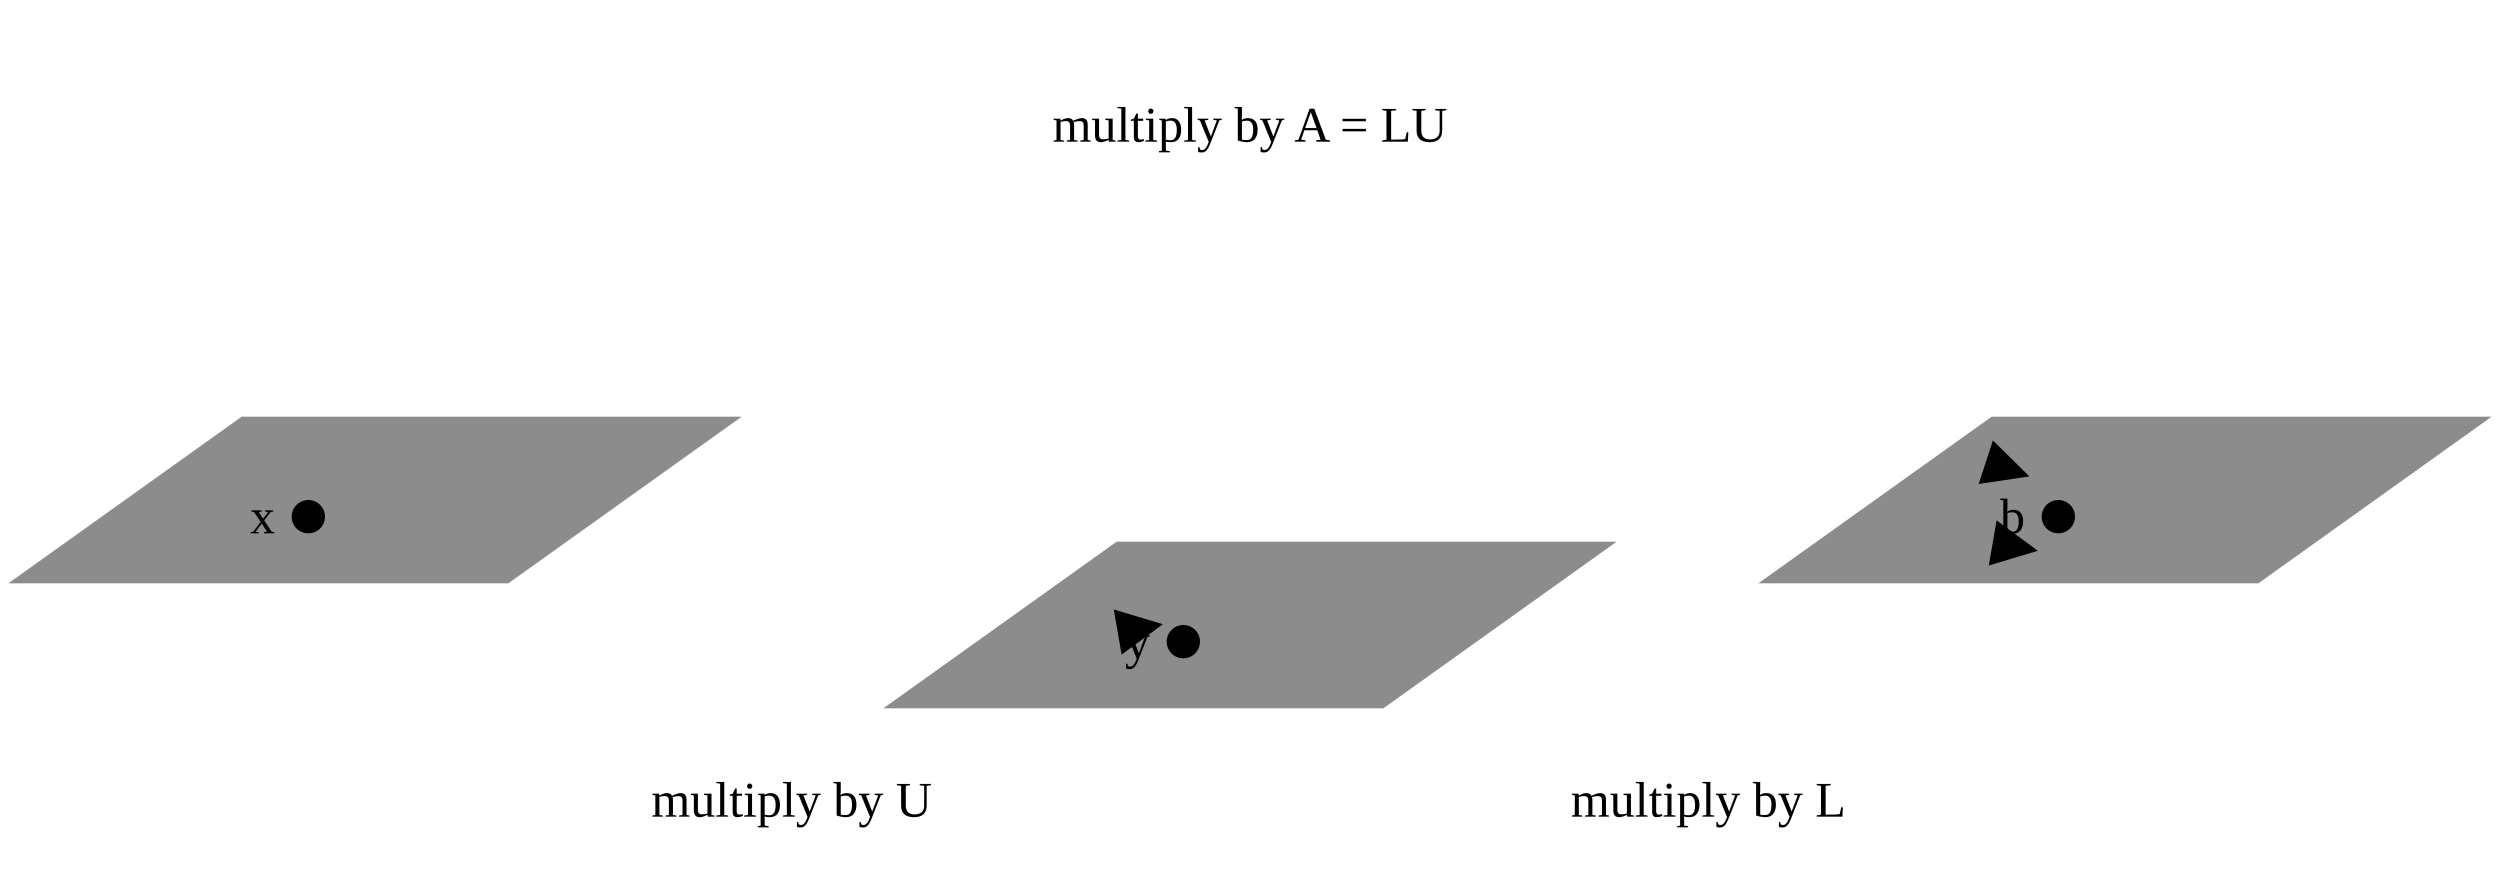
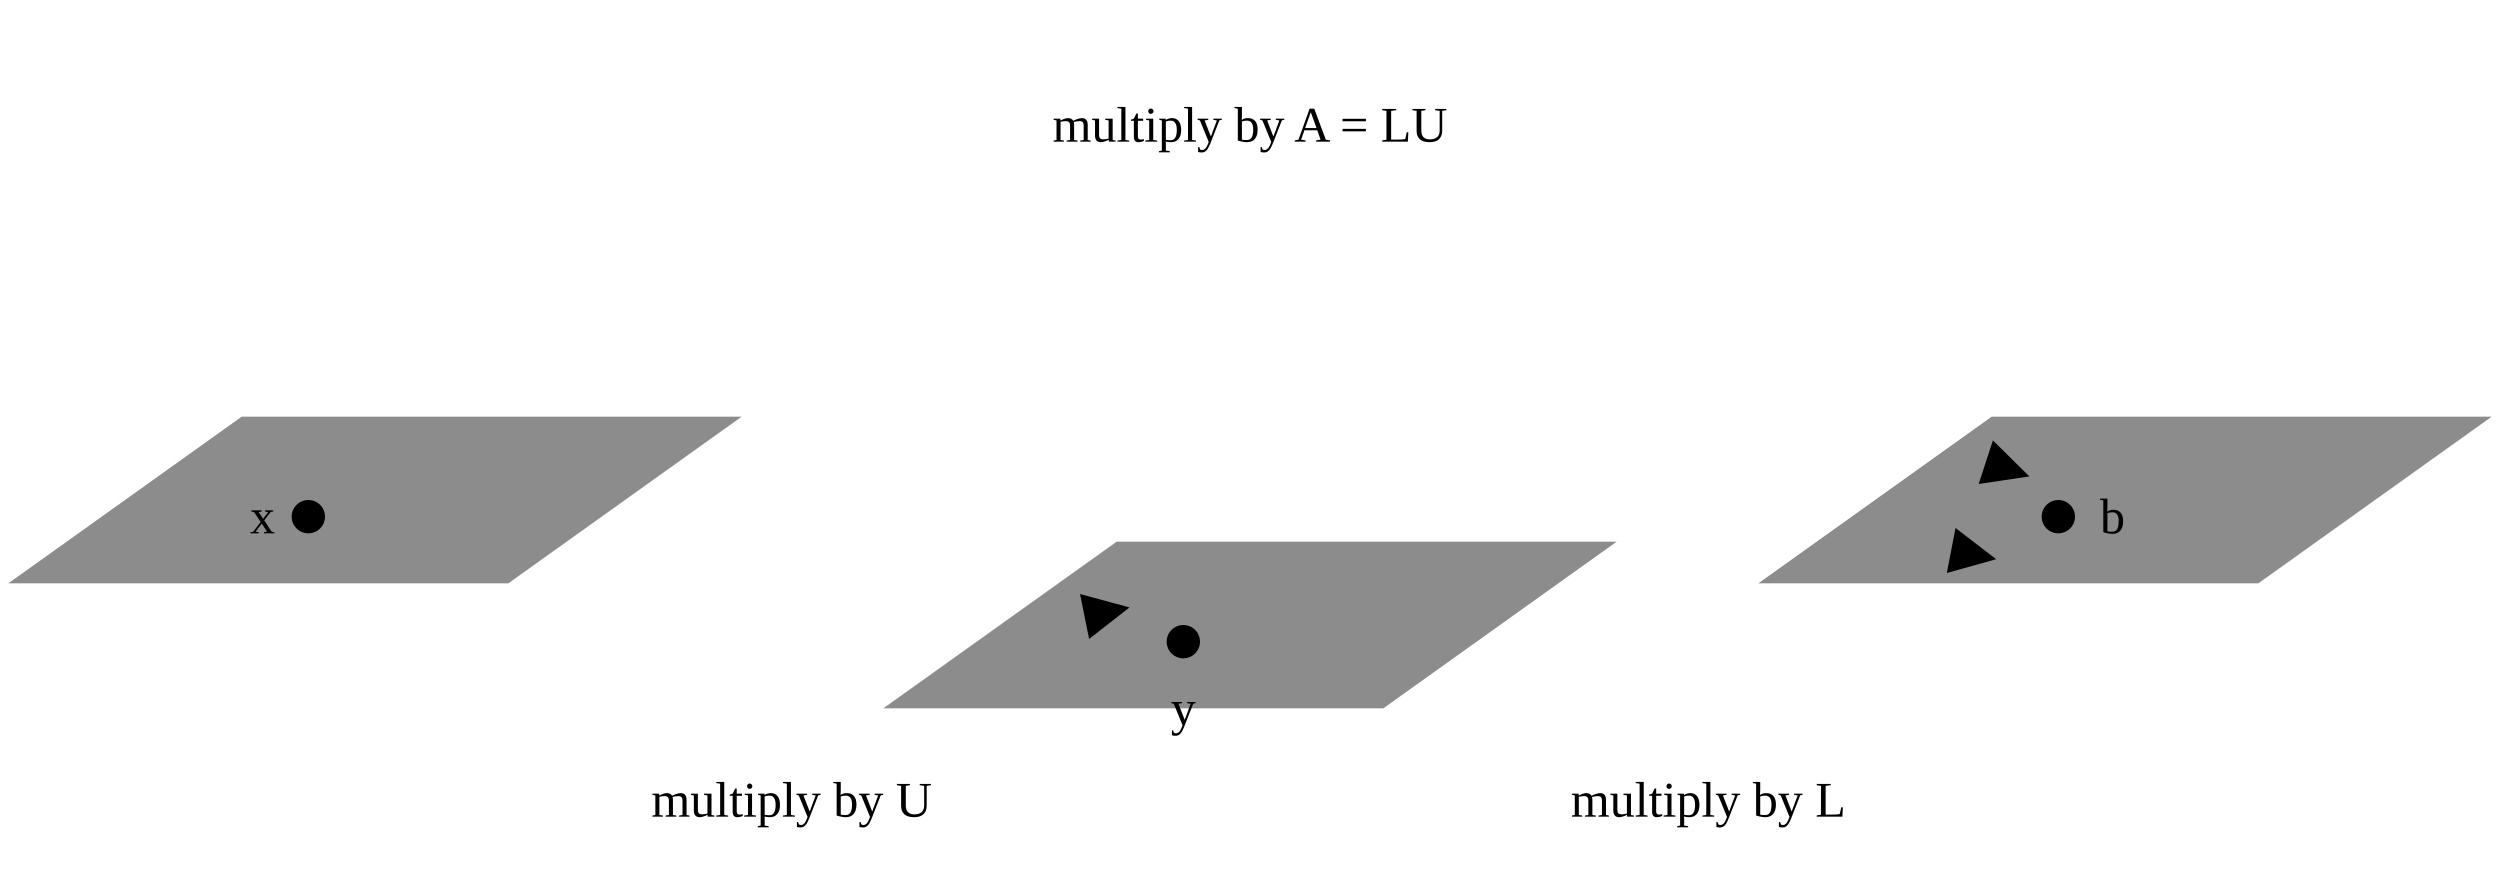
<svg xmlns="http://www.w3.org/2000/svg" viewBox="0 0 600 210" width="600" role="img" aria-label="Multiplying x by U gives y and multiplying y by L gives b, the same as multiplying x by A">
  <defs>
    <marker id="ah-lu" viewBox="0 0 10 10" refX="9" refY="5" markerUnits="userSpaceOnUse" markerWidth="11" markerHeight="11" orient="auto">
      <path class="arrowhead" d="M0,0 L10,5 L0,10 z" />
    </marker>
  </defs>
  <polygon class="hl" points="58.0,100.0 178.0,100.0 122.0,140.0 2.0,140.0" style="opacity:0.45" />
  <polygon class="hl" points="268.0,130.0 388.0,130.0 332.0,170.0 212.0,170.0" style="opacity:0.45" />
  <polygon class="hl" points="478.0,100.0 598.0,100.0 542.0,140.0 422.0,140.0" style="opacity:0.45" />
  <circle class="pt" cx="74" cy="124" r="4" />
  <text class="t" x="66" y="128" text-anchor="end">x</text>
  <circle class="pt" cx="284" cy="154" r="4" />
-   <text class="t" x="276" y="158" text-anchor="end">y</text>
+   <text class="t" x="284" y="174" text-anchor="middle">y</text>
  <circle class="pt" cx="494" cy="124" r="4" />
-   <text class="t" x="486" y="128" text-anchor="end">b</text>
-   <path class="l2" d="M82,132 Q180.0,167.0 278,150" style="fill:none" marker-end="url(#ah-lu)" />
-   <path class="l2" d="M292,150 Q390.0,115.0 488,132" style="fill:none" marker-end="url(#ah-lu)" />
+   <text class="t" x="504" y="128" text-anchor="start">b</text>
+   <path class="l2" d="M82,132 Q176.0,165.0 270,146" style="fill:none" marker-end="url(#ah-lu)" />
+   <path class="l2" d="M292,150 Q385.0,116.0 478,134" style="fill:none" marker-end="url(#ah-lu)" />
  <text x="190" y="196" text-anchor="middle">multiply by U</text>
  <text x="410" y="196" text-anchor="middle">multiply by L</text>
  <path class="l1" d="M82,114 Q284.0,48.0 486,114" style="fill:none" marker-end="url(#ah-lu)" />
  <text class="t" x="300.0" y="34" text-anchor="middle">multiply by A = LU</text>
</svg>
